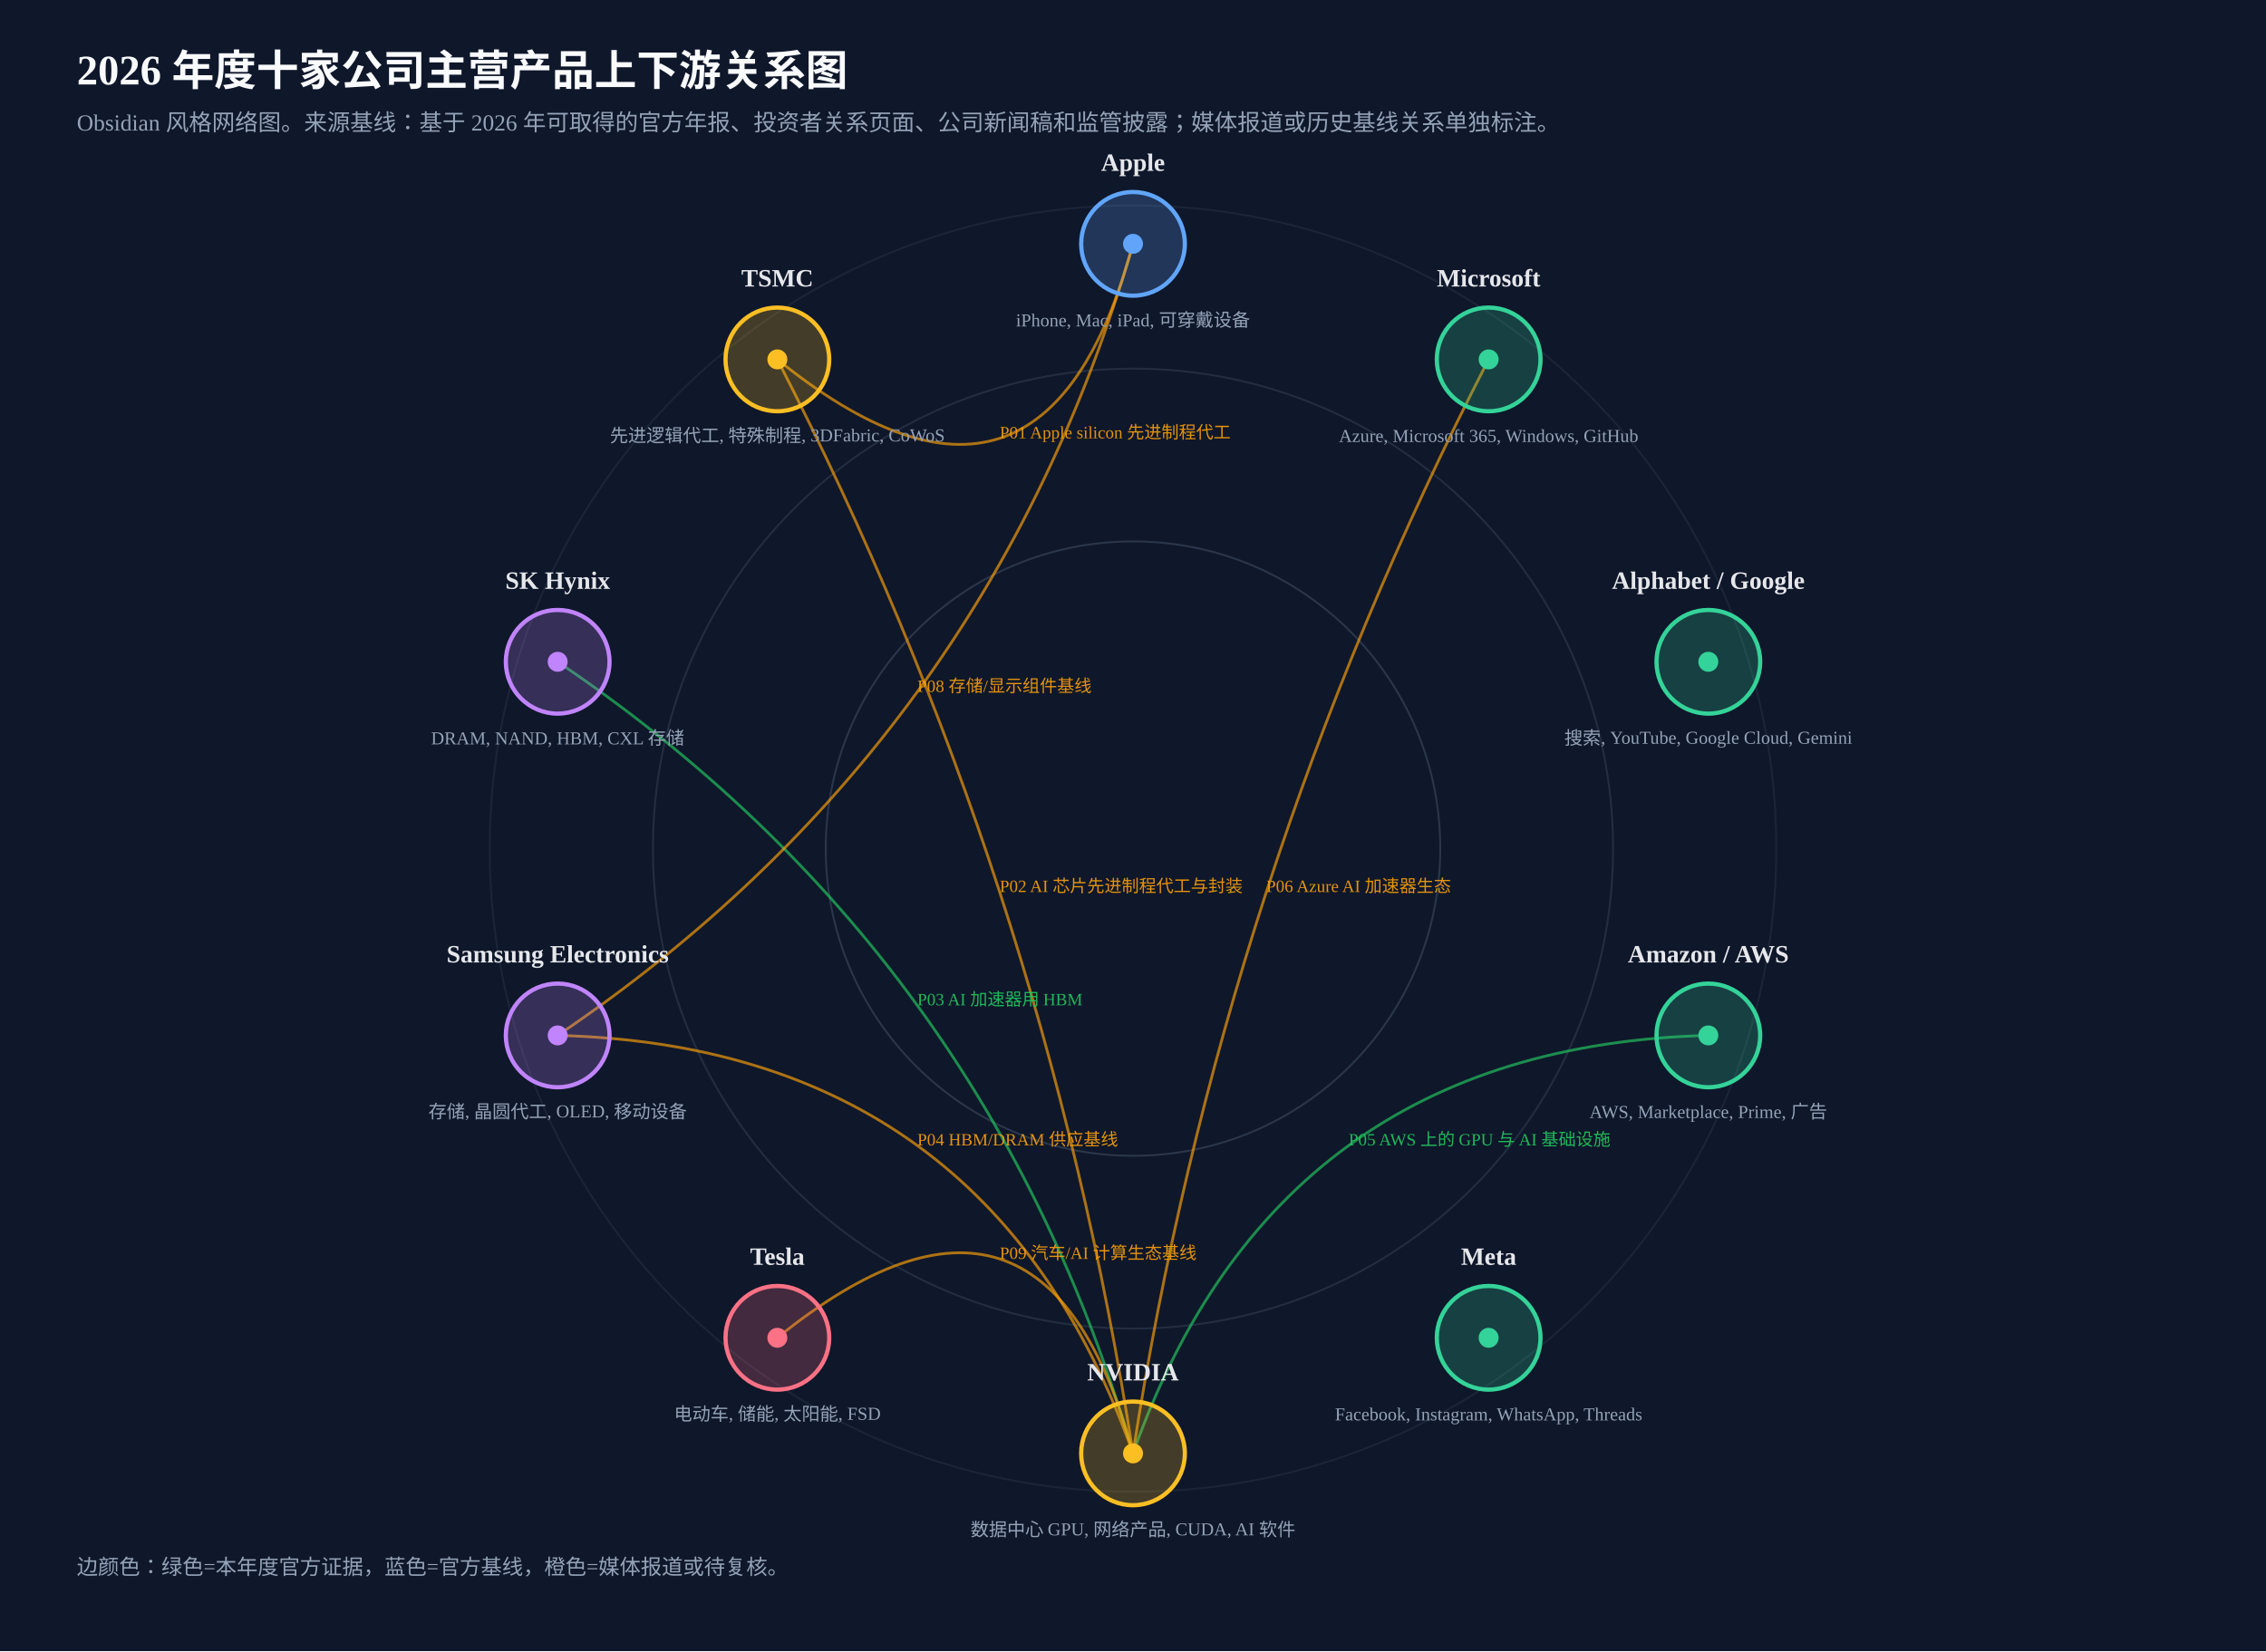
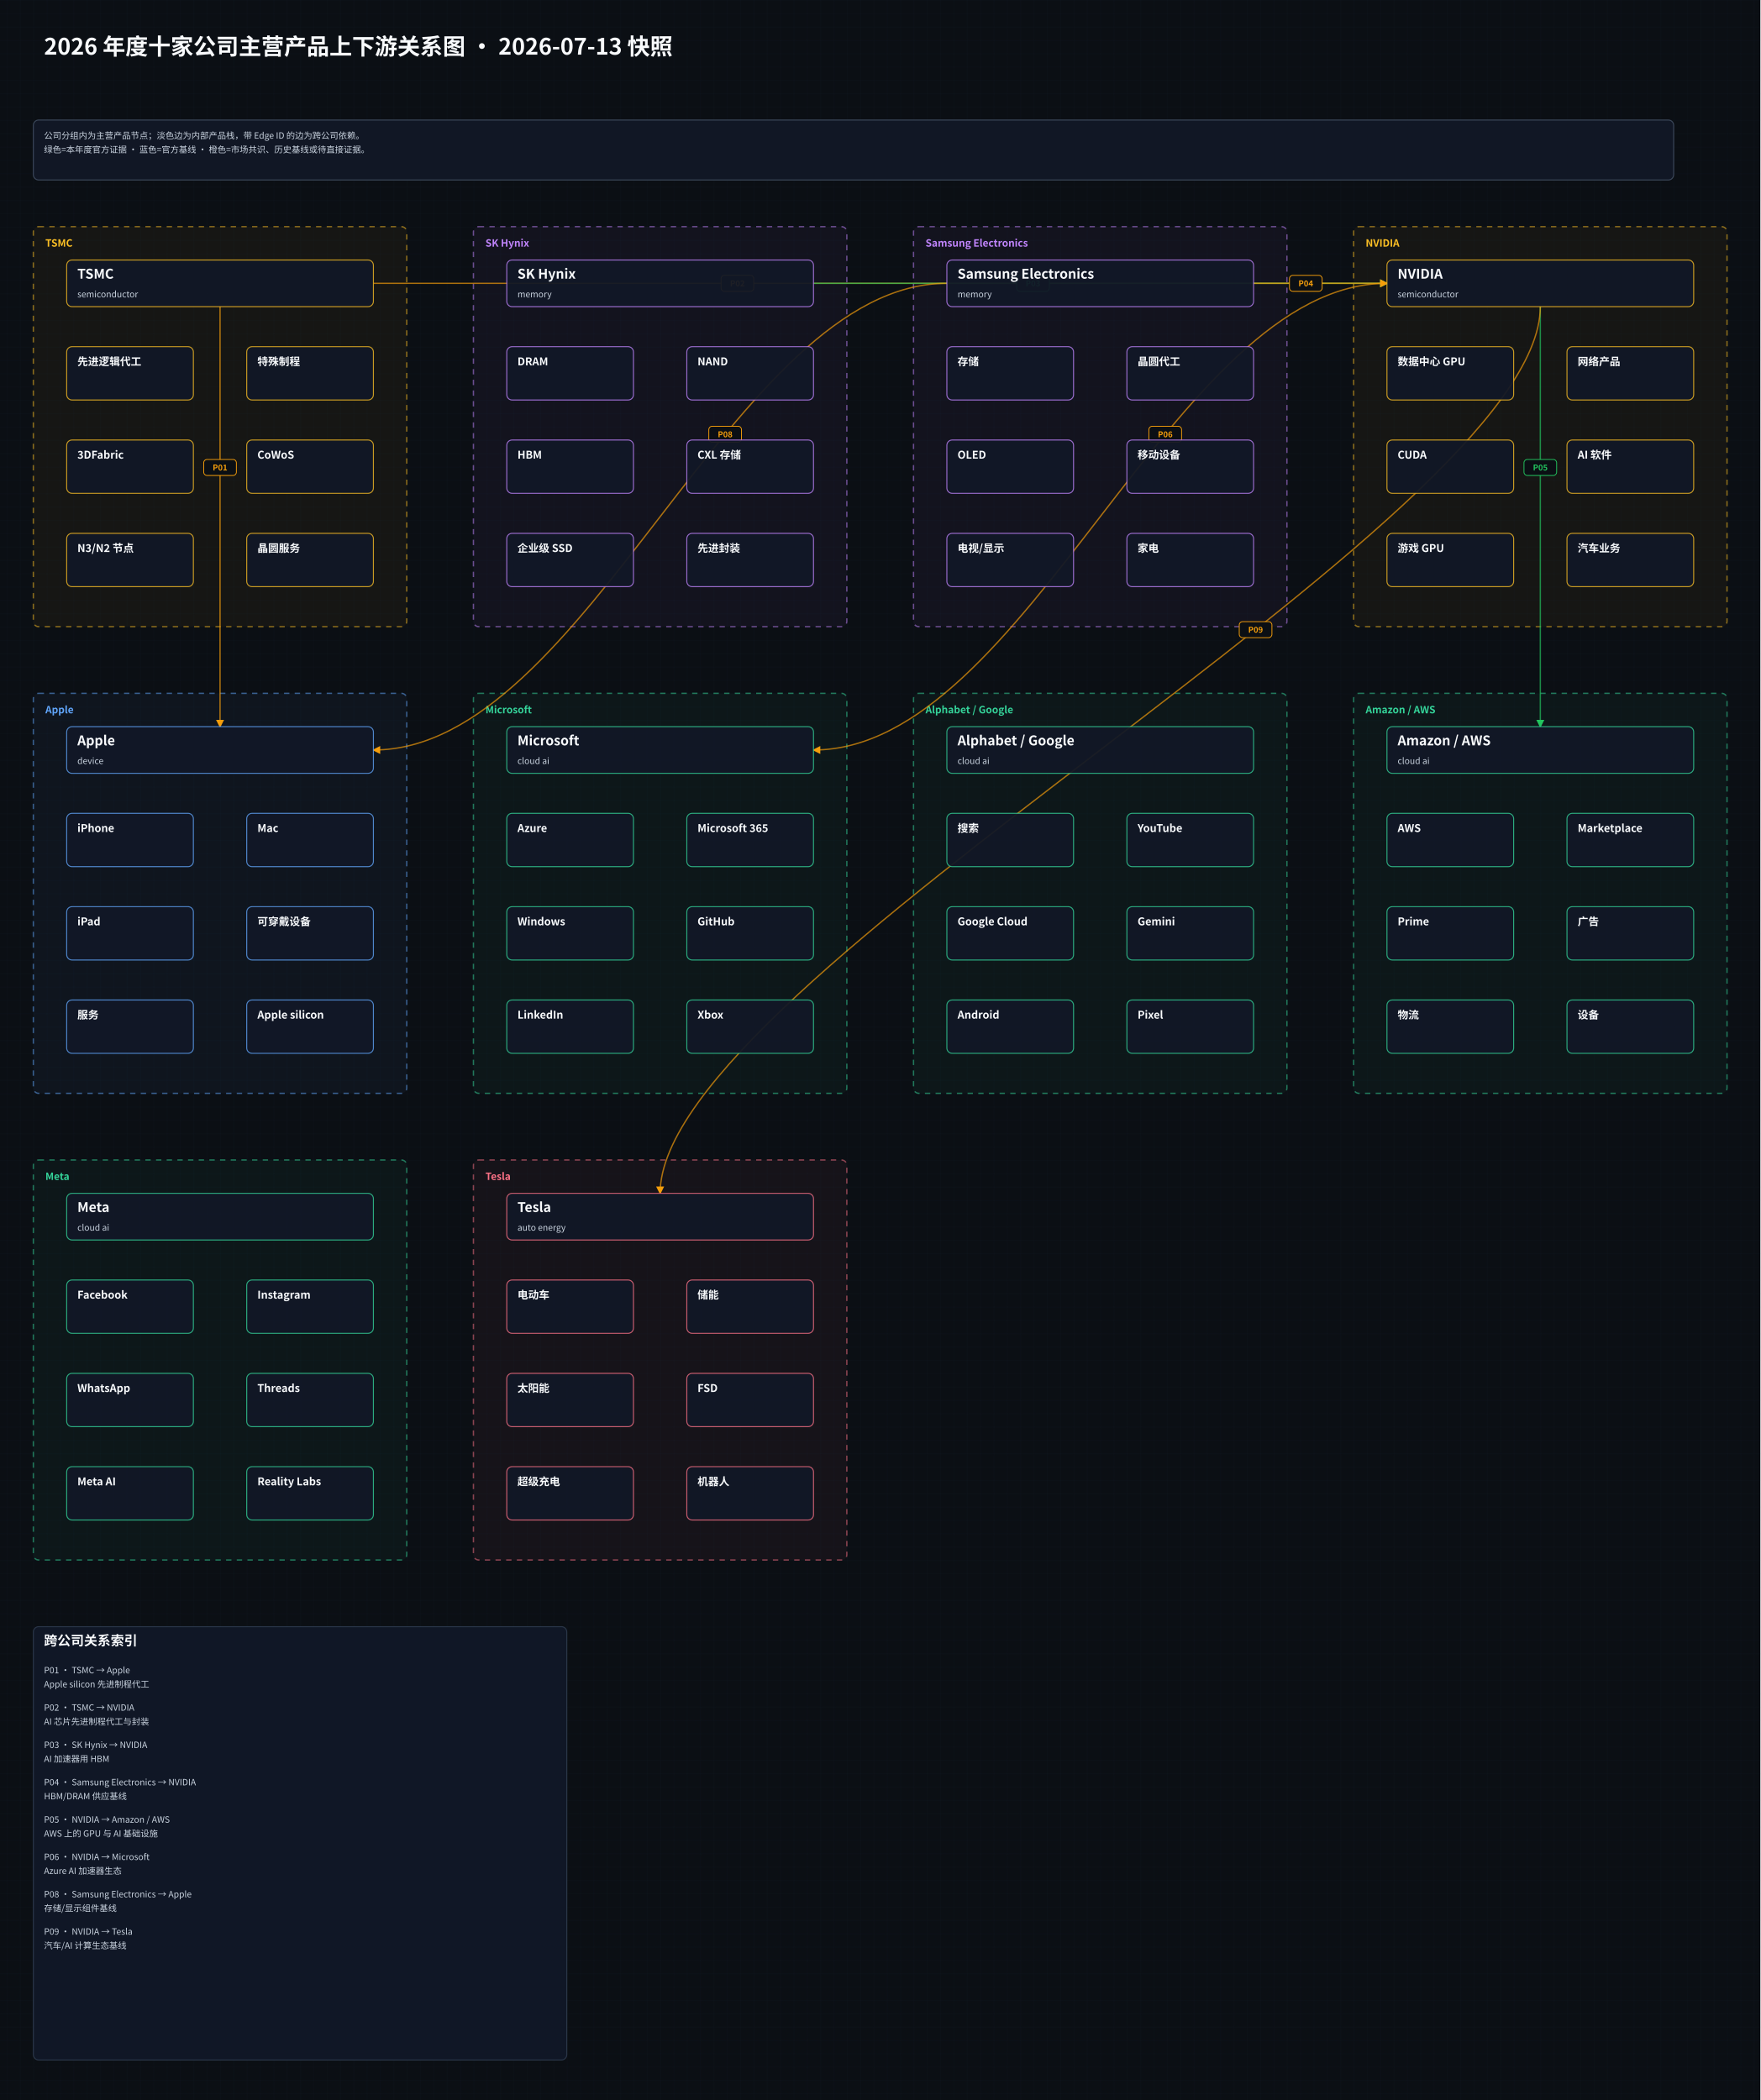
- <svg xmlns="http://www.w3.org/2000/svg" width="1180" height="860" viewBox="0 0 1180 860">
-   <rect width="100%" height="100%" fill="#0f172a" />
-   <circle cx="590" cy="442" r="160" fill="none" stroke="#334155" stroke-width="1" stroke-opacity="0.75" />
-   <circle cx="590" cy="442" r="250" fill="none" stroke="#334155" stroke-width="1" stroke-opacity="0.55" />
-   <circle cx="590" cy="442" r="335" fill="none" stroke="#334155" stroke-width="1" stroke-opacity="0.35" />
-   <text x="40" y="44" font-size="22" font-weight="800" fill="#f8fafc">2026 年度十家公司主营产品上下游关系图</text>
-   <text x="40" y="68" font-size="12" fill="#94a3b8">Obsidian 风格网络图。来源基线：基于 2026 年可取得的官方年报、投资者关系页面、公司新闻稿和监管披露；媒体报道或历史基线关系单独标注。</text>
-   <text x="40" y="820" font-size="11" fill="#94a3b8">边颜色：绿色=本年度官方证据，蓝色=官方基线，橙色=媒体报道或待复核。</text>
-   <path d="M 404.8 187.2 Q 543.7 299.5 590.0 127.0" fill="none" stroke="#f59e0b" stroke-width="1.45" stroke-opacity="0.68" />
-   <text x="520.6" y="228.3" font-size="9" fill="#f59e0b" fill-opacity="0.92">P01 Apple silicon 先进制程代工</text>
-   <path d="M 404.8 187.2 Q 543.7 457.0 590.0 757.0" fill="none" stroke="#f59e0b" stroke-width="1.45" stroke-opacity="0.68" />
-   <text x="520.6" y="464.6" font-size="9" fill="#f59e0b" fill-opacity="0.92">P02 AI 芯片先进制程代工与封装</text>
-   <path d="M 290.4 344.7 Q 515.1 496.4 590.0 757.0" fill="none" stroke="#22c55e" stroke-width="1.45" stroke-opacity="0.68" />
-   <text x="477.7" y="523.6" font-size="9" fill="#22c55e" fill-opacity="0.92">P03 AI 加速器用 HBM</text>
-   <path d="M 290.4 539.3 Q 515.1 545.1 590.0 757.0" fill="none" stroke="#f59e0b" stroke-width="1.45" stroke-opacity="0.68" />
-   <text x="477.7" y="596.6" font-size="9" fill="#f59e0b" fill-opacity="0.92">P04 HBM/DRAM 供应基线</text>
-   <path d="M 590.0 757.0 Q 664.9 545.1 889.6 539.3" fill="none" stroke="#22c55e" stroke-width="1.45" stroke-opacity="0.68" />
-   <text x="702.3" y="596.6" font-size="9" fill="#22c55e" fill-opacity="0.92">P05 AWS 上的 GPU 与 AI 基础设施</text>
-   <path d="M 590.0 757.0 Q 636.3 457.0 775.2 187.2" fill="none" stroke="#f59e0b" stroke-width="1.45" stroke-opacity="0.68" />
-   <text x="659.4" y="464.6" font-size="9" fill="#f59e0b" fill-opacity="0.92">P06 Azure AI 加速器生态</text>
-   <path d="M 290.4 539.3 Q 515.1 387.6 590.0 127.0" fill="none" stroke="#f59e0b" stroke-width="1.45" stroke-opacity="0.68" />
-   <text x="477.7" y="360.4" font-size="9" fill="#f59e0b" fill-opacity="0.92">P08 存储/显示组件基线</text>
-   <path d="M 590.0 757.0 Q 543.7 584.5 404.8 696.8" fill="none" stroke="#f59e0b" stroke-width="1.45" stroke-opacity="0.68" />
-   <text x="520.6" y="655.7" font-size="9" fill="#f59e0b" fill-opacity="0.92">P09 汽车/AI 计算生态基线</text>
-   <circle cx="590.0" cy="127.0" r="27" fill="#60a5fa" fill-opacity="0.22" stroke="#60a5fa" stroke-width="2.2" />
-   <circle cx="590.0" cy="127.0" r="5.2" fill="#60a5fa" />
-   <text x="590.0" y="89.0" text-anchor="middle" font-size="13" font-weight="700" fill="#e5e7eb">Apple</text>
-   <text x="590.0" y="170.0" text-anchor="middle" font-size="9.5" fill="#94a3b8">iPhone, Mac, iPad, 可穿戴设备</text>
-   <circle cx="775.2" cy="187.2" r="27" fill="#34d399" fill-opacity="0.22" stroke="#34d399" stroke-width="2.2" />
-   <circle cx="775.2" cy="187.2" r="5.2" fill="#34d399" />
-   <text x="775.2" y="149.2" text-anchor="middle" font-size="13" font-weight="700" fill="#e5e7eb">Microsoft</text>
-   <text x="775.2" y="230.2" text-anchor="middle" font-size="9.5" fill="#94a3b8">Azure, Microsoft 365, Windows, GitHub</text>
-   <circle cx="889.6" cy="344.7" r="27" fill="#34d399" fill-opacity="0.22" stroke="#34d399" stroke-width="2.2" />
-   <circle cx="889.6" cy="344.7" r="5.2" fill="#34d399" />
-   <text x="889.6" y="306.7" text-anchor="middle" font-size="13" font-weight="700" fill="#e5e7eb">Alphabet / Google</text>
-   <text x="889.6" y="387.7" text-anchor="middle" font-size="9.5" fill="#94a3b8">搜索, YouTube, Google Cloud, Gemini</text>
-   <circle cx="889.6" cy="539.3" r="27" fill="#34d399" fill-opacity="0.22" stroke="#34d399" stroke-width="2.2" />
-   <circle cx="889.6" cy="539.3" r="5.2" fill="#34d399" />
-   <text x="889.6" y="501.3" text-anchor="middle" font-size="13" font-weight="700" fill="#e5e7eb">Amazon / AWS</text>
-   <text x="889.6" y="582.3" text-anchor="middle" font-size="9.5" fill="#94a3b8">AWS, Marketplace, Prime, 广告</text>
-   <circle cx="775.2" cy="696.8" r="27" fill="#34d399" fill-opacity="0.22" stroke="#34d399" stroke-width="2.2" />
-   <circle cx="775.2" cy="696.8" r="5.2" fill="#34d399" />
-   <text x="775.2" y="658.8" text-anchor="middle" font-size="13" font-weight="700" fill="#e5e7eb">Meta</text>
-   <text x="775.2" y="739.8" text-anchor="middle" font-size="9.5" fill="#94a3b8">Facebook, Instagram, WhatsApp, Threads</text>
-   <circle cx="590.0" cy="757.0" r="27" fill="#fbbf24" fill-opacity="0.22" stroke="#fbbf24" stroke-width="2.2" />
-   <circle cx="590.0" cy="757.0" r="5.2" fill="#fbbf24" />
-   <text x="590.0" y="719.0" text-anchor="middle" font-size="13" font-weight="700" fill="#e5e7eb">NVIDIA</text>
-   <text x="590.0" y="800.0" text-anchor="middle" font-size="9.5" fill="#94a3b8">数据中心 GPU, 网络产品, CUDA, AI 软件</text>
-   <circle cx="404.8" cy="696.8" r="27" fill="#fb7185" fill-opacity="0.22" stroke="#fb7185" stroke-width="2.2" />
-   <circle cx="404.8" cy="696.8" r="5.2" fill="#fb7185" />
-   <text x="404.8" y="658.8" text-anchor="middle" font-size="13" font-weight="700" fill="#e5e7eb">Tesla</text>
-   <text x="404.8" y="739.8" text-anchor="middle" font-size="9.5" fill="#94a3b8">电动车, 储能, 太阳能, FSD</text>
-   <circle cx="290.4" cy="539.3" r="27" fill="#c084fc" fill-opacity="0.22" stroke="#c084fc" stroke-width="2.2" />
-   <circle cx="290.4" cy="539.3" r="5.2" fill="#c084fc" />
-   <text x="290.4" y="501.3" text-anchor="middle" font-size="13" font-weight="700" fill="#e5e7eb">Samsung Electronics</text>
-   <text x="290.4" y="582.3" text-anchor="middle" font-size="9.5" fill="#94a3b8">存储, 晶圆代工, OLED, 移动设备</text>
-   <circle cx="290.4" cy="344.7" r="27" fill="#c084fc" fill-opacity="0.22" stroke="#c084fc" stroke-width="2.2" />
-   <circle cx="290.4" cy="344.7" r="5.2" fill="#c084fc" />
-   <text x="290.4" y="306.7" text-anchor="middle" font-size="13" font-weight="700" fill="#e5e7eb">SK Hynix</text>
-   <text x="290.4" y="387.7" text-anchor="middle" font-size="9.5" fill="#94a3b8">DRAM, NAND, HBM, CXL 存储</text>
-   <circle cx="404.8" cy="187.2" r="27" fill="#fbbf24" fill-opacity="0.22" stroke="#fbbf24" stroke-width="2.2" />
-   <circle cx="404.8" cy="187.2" r="5.2" fill="#fbbf24" />
-   <text x="404.8" y="149.2" text-anchor="middle" font-size="13" font-weight="700" fill="#e5e7eb">TSMC</text>
-   <text x="404.8" y="230.2" text-anchor="middle" font-size="9.5" fill="#94a3b8">先进逻辑代工, 特殊制程, 3DFabric, CoWoS</text>
+ <svg xmlns="http://www.w3.org/2000/svg" width="2640" height="3150" viewBox="30 -20 2640 3150">
+   <defs>
+     <pattern id="grid" width="20" height="20" patternUnits="userSpaceOnUse">
+       <path d="M 20 0 L 0 0 0 20" fill="none" stroke="#1e293b" stroke-width="0.6" stroke-opacity="0.38" />
+     </pattern>
+     <marker id="arrow-06bcfa879942a99a" viewBox="0 0 10 10" refX="8.5" refY="5" markerWidth="6" markerHeight="6" orient="auto-start-reverse">
+       <path d="M 0 0 L 10 5 L 0 10 z" fill="#22c55e" />
+     </marker>
+     <marker id="arrow-1719c8c5c3aeab8e" viewBox="0 0 10 10" refX="8.5" refY="5" markerWidth="6" markerHeight="6" orient="auto-start-reverse">
+       <path d="M 0 0 L 10 5 L 0 10 z" fill="#f59e0b" />
+     </marker>
+   </defs>
+   <rect x="30" y="-20" width="2640" height="3150" fill="#0b0f14" />
+   <rect x="30" y="-20" width="2640" height="3150" fill="url(#grid)" />
+   <g font-family="-apple-system, BlinkMacSystemFont, PingFang SC, Noto Sans CJK SC, Segoe UI, sans-serif">
+     <rect x="80" y="320" width="560" height="600" rx="8" fill="#fbbf24" fill-opacity="0.045" stroke="#fbbf24" stroke-opacity="0.52" stroke-width="2" stroke-dasharray="8 8" />
+     <text x="98" y="350" font-size="15" font-weight="700" fill="#fbbf24">TSMC</text>
+     <rect x="740" y="320" width="560" height="600" rx="8" fill="#c084fc" fill-opacity="0.045" stroke="#c084fc" stroke-opacity="0.52" stroke-width="2" stroke-dasharray="8 8" />
+     <text x="758" y="350" font-size="15" font-weight="700" fill="#c084fc">SK Hynix</text>
+     <rect x="1400" y="320" width="560" height="600" rx="8" fill="#c084fc" fill-opacity="0.045" stroke="#c084fc" stroke-opacity="0.52" stroke-width="2" stroke-dasharray="8 8" />
+     <text x="1418" y="350" font-size="15" font-weight="700" fill="#c084fc">Samsung Electronics</text>
+     <rect x="2060" y="320" width="560" height="600" rx="8" fill="#fbbf24" fill-opacity="0.045" stroke="#fbbf24" stroke-opacity="0.52" stroke-width="2" stroke-dasharray="8 8" />
+     <text x="2078" y="350" font-size="15" font-weight="700" fill="#fbbf24">NVIDIA</text>
+     <rect x="80" y="1020" width="560" height="600" rx="8" fill="#60a5fa" fill-opacity="0.045" stroke="#60a5fa" stroke-opacity="0.52" stroke-width="2" stroke-dasharray="8 8" />
+     <text x="98" y="1050" font-size="15" font-weight="700" fill="#60a5fa">Apple</text>
+     <rect x="740" y="1020" width="560" height="600" rx="8" fill="#34d399" fill-opacity="0.045" stroke="#34d399" stroke-opacity="0.52" stroke-width="2" stroke-dasharray="8 8" />
+     <text x="758" y="1050" font-size="15" font-weight="700" fill="#34d399">Microsoft</text>
+     <rect x="1400" y="1020" width="560" height="600" rx="8" fill="#34d399" fill-opacity="0.045" stroke="#34d399" stroke-opacity="0.52" stroke-width="2" stroke-dasharray="8 8" />
+     <text x="1418" y="1050" font-size="15" font-weight="700" fill="#34d399">Alphabet / Google</text>
+     <rect x="2060" y="1020" width="560" height="600" rx="8" fill="#34d399" fill-opacity="0.045" stroke="#34d399" stroke-opacity="0.52" stroke-width="2" stroke-dasharray="8 8" />
+     <text x="2078" y="1050" font-size="15" font-weight="700" fill="#34d399">Amazon / AWS</text>
+     <rect x="80" y="1720" width="560" height="600" rx="8" fill="#34d399" fill-opacity="0.045" stroke="#34d399" stroke-opacity="0.52" stroke-width="2" stroke-dasharray="8 8" />
+     <text x="98" y="1750" font-size="15" font-weight="700" fill="#34d399">Meta</text>
+     <rect x="740" y="1720" width="560" height="600" rx="8" fill="#fb7185" fill-opacity="0.045" stroke="#fb7185" stroke-opacity="0.52" stroke-width="2" stroke-dasharray="8 8" />
+     <text x="758" y="1750" font-size="15" font-weight="700" fill="#fb7185">Tesla</text>
+     <path d="M 360.0 440.0 C 360.0 660.5, 360.0 849.5, 360.0 1070.0" fill="none" stroke="#f59e0b" stroke-width="2" stroke-opacity="0.68" marker-end="url(#arrow-1719c8c5c3aeab8e)" />
+     <rect x="335.5" y="669.2" width="49" height="24" rx="5" fill="#0b0f14" stroke="#f59e0b" stroke-width="1.2" />
+     <text x="360.0" y="685.7" text-anchor="middle" font-size="12" font-weight="750" fill="#f59e0b">P01</text>
+     <path d="M 590.0 405.0 C 910.0 405.0, 1790.0 405.0, 2110.0 405.0" fill="none" stroke="#f59e0b" stroke-width="2" stroke-opacity="0.68" marker-end="url(#arrow-1719c8c5c3aeab8e)" />
+     <rect x="1111.4" y="393.0" width="49" height="24" rx="5" fill="#0b0f14" stroke="#f59e0b" stroke-width="1.2" />
+     <text x="1135.9" y="409.5" text-anchor="middle" font-size="12" font-weight="750" fill="#f59e0b">P02</text>
+     <path d="M 1250.0 405.0 C 1551.0 405.0, 1809.0 405.0, 2110.0 405.0" fill="none" stroke="#22c55e" stroke-width="2" stroke-opacity="0.68" marker-end="url(#arrow-06bcfa879942a99a)" />
+     <rect x="1554.7" y="393.0" width="49" height="24" rx="5" fill="#0b0f14" stroke="#22c55e" stroke-width="1.2" />
+     <text x="1579.2" y="409.5" text-anchor="middle" font-size="12" font-weight="750" fill="#22c55e">P03</text>
+     <path d="M 1910.0 405.0 C 1990.0 405.0, 2030.0 405.0, 2110.0 405.0" fill="none" stroke="#f59e0b" stroke-width="2" stroke-opacity="0.68" marker-end="url(#arrow-1719c8c5c3aeab8e)" />
+     <rect x="1963.8" y="393.0" width="49" height="24" rx="5" fill="#0b0f14" stroke="#f59e0b" stroke-width="1.2" />
+     <text x="1988.3" y="409.5" text-anchor="middle" font-size="12" font-weight="750" fill="#f59e0b">P04</text>
+     <path d="M 2340.0 440.0 C 2340.0 660.5, 2340.0 849.5, 2340.0 1070.0" fill="none" stroke="#22c55e" stroke-width="2" stroke-opacity="0.68" marker-end="url(#arrow-06bcfa879942a99a)" />
+     <rect x="2315.5" y="669.2" width="49" height="24" rx="5" fill="#0b0f14" stroke="#22c55e" stroke-width="1.2" />
+     <text x="2340.0" y="685.7" text-anchor="middle" font-size="12" font-weight="750" fill="#22c55e">P05</text>
+     <path d="M 2110.0 405.0 C 1790.0 405.0, 1570.0 1105.0, 1250.0 1105.0" fill="none" stroke="#f59e0b" stroke-width="2" stroke-opacity="0.68" marker-end="url(#arrow-1719c8c5c3aeab8e)" />
+     <rect x="1753.0" y="619.4" width="49" height="24" rx="5" fill="#0b0f14" stroke="#f59e0b" stroke-width="1.2" />
+     <text x="1777.5" y="635.9" text-anchor="middle" font-size="12" font-weight="750" fill="#f59e0b">P06</text>
+     <path d="M 1450.0 405.0 C 1130.0 405.0, 910.0 1105.0, 590.0 1105.0" fill="none" stroke="#f59e0b" stroke-width="2" stroke-opacity="0.68" marker-end="url(#arrow-1719c8c5c3aeab8e)" />
+     <rect x="1093.0" y="619.4" width="49" height="24" rx="5" fill="#0b0f14" stroke="#f59e0b" stroke-width="1.2" />
+     <text x="1117.5" y="635.9" text-anchor="middle" font-size="12" font-weight="750" fill="#f59e0b">P08</text>
+     <path d="M 2340.0 440.0 C 2340.0 760.0, 1020.0 1450.0, 1020.0 1770.0" fill="none" stroke="#f59e0b" stroke-width="2" stroke-opacity="0.68" marker-end="url(#arrow-1719c8c5c3aeab8e)" />
+     <rect x="1888.5" y="912.5" width="49" height="24" rx="5" fill="#0b0f14" stroke="#f59e0b" stroke-width="1.2" />
+     <text x="1913.0" y="929.0" text-anchor="middle" font-size="12" font-weight="750" fill="#f59e0b">P09</text>
+     <g>
+       <rect x="80" y="20" width="2460" height="90" rx="8" fill="#0b0f14" fill-opacity="0" stroke="#64748b" stroke-opacity="0" stroke-width="1.5" />
+       <text x="96" y="62" font-size="34" font-weight="750" fill="#f8fafc">2026 年度十家公司主营产品上下游关系图 · 2026-07-13 快照</text>
+     </g>
+     <g>
+       <rect x="80" y="160" width="2460" height="90" rx="8" fill="#111827" fill-opacity="0.94" stroke="#475569" stroke-opacity="0.78" stroke-width="1.5" />
+       <text x="96" y="188" font-size="13" font-weight="500" fill="#cbd5e1">公司分组内为主营产品节点；淡色边为内部产品栈，带 Edge ID 的边为跨公司依赖。</text>
+       <text x="96" y="209" font-size="13" font-weight="500" fill="#cbd5e1">绿色=本年度官方证据 · 蓝色=官方基线 · 橙色=市场共识、历史基线或待直接证据。</text>
+     </g>
+     <g>
+       <rect x="130" y="370" width="460" height="70" rx="8" fill="#111827" fill-opacity="0.94" stroke="#fbbf24" stroke-opacity="0.78" stroke-width="1.5" />
+       <text x="146" y="398" font-size="20" font-weight="750" fill="#f8fafc">TSMC</text>
+       <text x="146" y="426" font-size="13" font-weight="500" fill="#cbd5e1">semiconductor</text>
+     </g>
+     <g>
+       <rect x="130" y="500" width="190" height="80" rx="8" fill="#111827" fill-opacity="0.94" stroke="#fbbf24" stroke-opacity="0.78" stroke-width="1.5" />
+       <text x="146" y="528" font-size="16" font-weight="750" fill="#f8fafc">先进逻辑代工</text>
+     </g>
+     <g>
+       <rect x="400" y="500" width="190" height="80" rx="8" fill="#111827" fill-opacity="0.94" stroke="#fbbf24" stroke-opacity="0.78" stroke-width="1.5" />
+       <text x="416" y="528" font-size="16" font-weight="750" fill="#f8fafc">特殊制程</text>
+     </g>
+     <g>
+       <rect x="130" y="640" width="190" height="80" rx="8" fill="#111827" fill-opacity="0.94" stroke="#fbbf24" stroke-opacity="0.78" stroke-width="1.5" />
+       <text x="146" y="668" font-size="16" font-weight="750" fill="#f8fafc">3DFabric</text>
+     </g>
+     <g>
+       <rect x="400" y="640" width="190" height="80" rx="8" fill="#111827" fill-opacity="0.94" stroke="#fbbf24" stroke-opacity="0.78" stroke-width="1.5" />
+       <text x="416" y="668" font-size="16" font-weight="750" fill="#f8fafc">CoWoS</text>
+     </g>
+     <g>
+       <rect x="130" y="780" width="190" height="80" rx="8" fill="#111827" fill-opacity="0.94" stroke="#fbbf24" stroke-opacity="0.78" stroke-width="1.5" />
+       <text x="146" y="808" font-size="16" font-weight="750" fill="#f8fafc">N3/N2 节点</text>
+     </g>
+     <g>
+       <rect x="400" y="780" width="190" height="80" rx="8" fill="#111827" fill-opacity="0.94" stroke="#fbbf24" stroke-opacity="0.78" stroke-width="1.5" />
+       <text x="416" y="808" font-size="16" font-weight="750" fill="#f8fafc">晶圆服务</text>
+     </g>
+     <g>
+       <rect x="790" y="370" width="460" height="70" rx="8" fill="#111827" fill-opacity="0.94" stroke="#c084fc" stroke-opacity="0.78" stroke-width="1.5" />
+       <text x="806" y="398" font-size="20" font-weight="750" fill="#f8fafc">SK Hynix</text>
+       <text x="806" y="426" font-size="13" font-weight="500" fill="#cbd5e1">memory</text>
+     </g>
+     <g>
+       <rect x="790" y="500" width="190" height="80" rx="8" fill="#111827" fill-opacity="0.94" stroke="#c084fc" stroke-opacity="0.78" stroke-width="1.5" />
+       <text x="806" y="528" font-size="16" font-weight="750" fill="#f8fafc">DRAM</text>
+     </g>
+     <g>
+       <rect x="1060" y="500" width="190" height="80" rx="8" fill="#111827" fill-opacity="0.94" stroke="#c084fc" stroke-opacity="0.78" stroke-width="1.5" />
+       <text x="1076" y="528" font-size="16" font-weight="750" fill="#f8fafc">NAND</text>
+     </g>
+     <g>
+       <rect x="790" y="640" width="190" height="80" rx="8" fill="#111827" fill-opacity="0.94" stroke="#c084fc" stroke-opacity="0.78" stroke-width="1.5" />
+       <text x="806" y="668" font-size="16" font-weight="750" fill="#f8fafc">HBM</text>
+     </g>
+     <g>
+       <rect x="1060" y="640" width="190" height="80" rx="8" fill="#111827" fill-opacity="0.94" stroke="#c084fc" stroke-opacity="0.78" stroke-width="1.5" />
+       <text x="1076" y="668" font-size="16" font-weight="750" fill="#f8fafc">CXL 存储</text>
+     </g>
+     <g>
+       <rect x="790" y="780" width="190" height="80" rx="8" fill="#111827" fill-opacity="0.94" stroke="#c084fc" stroke-opacity="0.78" stroke-width="1.5" />
+       <text x="806" y="808" font-size="16" font-weight="750" fill="#f8fafc">企业级 SSD</text>
+     </g>
+     <g>
+       <rect x="1060" y="780" width="190" height="80" rx="8" fill="#111827" fill-opacity="0.94" stroke="#c084fc" stroke-opacity="0.78" stroke-width="1.5" />
+       <text x="1076" y="808" font-size="16" font-weight="750" fill="#f8fafc">先进封装</text>
+     </g>
+     <g>
+       <rect x="1450" y="370" width="460" height="70" rx="8" fill="#111827" fill-opacity="0.94" stroke="#c084fc" stroke-opacity="0.78" stroke-width="1.5" />
+       <text x="1466" y="398" font-size="20" font-weight="750" fill="#f8fafc">Samsung Electronics</text>
+       <text x="1466" y="426" font-size="13" font-weight="500" fill="#cbd5e1">memory</text>
+     </g>
+     <g>
+       <rect x="1450" y="500" width="190" height="80" rx="8" fill="#111827" fill-opacity="0.94" stroke="#c084fc" stroke-opacity="0.78" stroke-width="1.5" />
+       <text x="1466" y="528" font-size="16" font-weight="750" fill="#f8fafc">存储</text>
+     </g>
+     <g>
+       <rect x="1720" y="500" width="190" height="80" rx="8" fill="#111827" fill-opacity="0.94" stroke="#c084fc" stroke-opacity="0.78" stroke-width="1.5" />
+       <text x="1736" y="528" font-size="16" font-weight="750" fill="#f8fafc">晶圆代工</text>
+     </g>
+     <g>
+       <rect x="1450" y="640" width="190" height="80" rx="8" fill="#111827" fill-opacity="0.94" stroke="#c084fc" stroke-opacity="0.78" stroke-width="1.5" />
+       <text x="1466" y="668" font-size="16" font-weight="750" fill="#f8fafc">OLED</text>
+     </g>
+     <g>
+       <rect x="1720" y="640" width="190" height="80" rx="8" fill="#111827" fill-opacity="0.94" stroke="#c084fc" stroke-opacity="0.78" stroke-width="1.5" />
+       <text x="1736" y="668" font-size="16" font-weight="750" fill="#f8fafc">移动设备</text>
+     </g>
+     <g>
+       <rect x="1450" y="780" width="190" height="80" rx="8" fill="#111827" fill-opacity="0.94" stroke="#c084fc" stroke-opacity="0.78" stroke-width="1.5" />
+       <text x="1466" y="808" font-size="16" font-weight="750" fill="#f8fafc">电视/显示</text>
+     </g>
+     <g>
+       <rect x="1720" y="780" width="190" height="80" rx="8" fill="#111827" fill-opacity="0.94" stroke="#c084fc" stroke-opacity="0.78" stroke-width="1.5" />
+       <text x="1736" y="808" font-size="16" font-weight="750" fill="#f8fafc">家电</text>
+     </g>
+     <g>
+       <rect x="2110" y="370" width="460" height="70" rx="8" fill="#111827" fill-opacity="0.94" stroke="#fbbf24" stroke-opacity="0.78" stroke-width="1.5" />
+       <text x="2126" y="398" font-size="20" font-weight="750" fill="#f8fafc">NVIDIA</text>
+       <text x="2126" y="426" font-size="13" font-weight="500" fill="#cbd5e1">semiconductor</text>
+     </g>
+     <g>
+       <rect x="2110" y="500" width="190" height="80" rx="8" fill="#111827" fill-opacity="0.94" stroke="#fbbf24" stroke-opacity="0.78" stroke-width="1.5" />
+       <text x="2126" y="528" font-size="16" font-weight="750" fill="#f8fafc">数据中心 GPU</text>
+     </g>
+     <g>
+       <rect x="2380" y="500" width="190" height="80" rx="8" fill="#111827" fill-opacity="0.94" stroke="#fbbf24" stroke-opacity="0.78" stroke-width="1.5" />
+       <text x="2396" y="528" font-size="16" font-weight="750" fill="#f8fafc">网络产品</text>
+     </g>
+     <g>
+       <rect x="2110" y="640" width="190" height="80" rx="8" fill="#111827" fill-opacity="0.94" stroke="#fbbf24" stroke-opacity="0.78" stroke-width="1.5" />
+       <text x="2126" y="668" font-size="16" font-weight="750" fill="#f8fafc">CUDA</text>
+     </g>
+     <g>
+       <rect x="2380" y="640" width="190" height="80" rx="8" fill="#111827" fill-opacity="0.94" stroke="#fbbf24" stroke-opacity="0.78" stroke-width="1.5" />
+       <text x="2396" y="668" font-size="16" font-weight="750" fill="#f8fafc">AI 软件</text>
+     </g>
+     <g>
+       <rect x="2110" y="780" width="190" height="80" rx="8" fill="#111827" fill-opacity="0.94" stroke="#fbbf24" stroke-opacity="0.78" stroke-width="1.5" />
+       <text x="2126" y="808" font-size="16" font-weight="750" fill="#f8fafc">游戏 GPU</text>
+     </g>
+     <g>
+       <rect x="2380" y="780" width="190" height="80" rx="8" fill="#111827" fill-opacity="0.94" stroke="#fbbf24" stroke-opacity="0.78" stroke-width="1.5" />
+       <text x="2396" y="808" font-size="16" font-weight="750" fill="#f8fafc">汽车业务</text>
+     </g>
+     <g>
+       <rect x="130" y="1070" width="460" height="70" rx="8" fill="#111827" fill-opacity="0.94" stroke="#60a5fa" stroke-opacity="0.78" stroke-width="1.5" />
+       <text x="146" y="1098" font-size="20" font-weight="750" fill="#f8fafc">Apple</text>
+       <text x="146" y="1126" font-size="13" font-weight="500" fill="#cbd5e1">device</text>
+     </g>
+     <g>
+       <rect x="130" y="1200" width="190" height="80" rx="8" fill="#111827" fill-opacity="0.94" stroke="#60a5fa" stroke-opacity="0.78" stroke-width="1.5" />
+       <text x="146" y="1228" font-size="16" font-weight="750" fill="#f8fafc">iPhone</text>
+     </g>
+     <g>
+       <rect x="400" y="1200" width="190" height="80" rx="8" fill="#111827" fill-opacity="0.94" stroke="#60a5fa" stroke-opacity="0.78" stroke-width="1.5" />
+       <text x="416" y="1228" font-size="16" font-weight="750" fill="#f8fafc">Mac</text>
+     </g>
+     <g>
+       <rect x="130" y="1340" width="190" height="80" rx="8" fill="#111827" fill-opacity="0.94" stroke="#60a5fa" stroke-opacity="0.78" stroke-width="1.5" />
+       <text x="146" y="1368" font-size="16" font-weight="750" fill="#f8fafc">iPad</text>
+     </g>
+     <g>
+       <rect x="400" y="1340" width="190" height="80" rx="8" fill="#111827" fill-opacity="0.94" stroke="#60a5fa" stroke-opacity="0.78" stroke-width="1.5" />
+       <text x="416" y="1368" font-size="16" font-weight="750" fill="#f8fafc">可穿戴设备</text>
+     </g>
+     <g>
+       <rect x="130" y="1480" width="190" height="80" rx="8" fill="#111827" fill-opacity="0.94" stroke="#60a5fa" stroke-opacity="0.78" stroke-width="1.5" />
+       <text x="146" y="1508" font-size="16" font-weight="750" fill="#f8fafc">服务</text>
+     </g>
+     <g>
+       <rect x="400" y="1480" width="190" height="80" rx="8" fill="#111827" fill-opacity="0.94" stroke="#60a5fa" stroke-opacity="0.78" stroke-width="1.5" />
+       <text x="416" y="1508" font-size="16" font-weight="750" fill="#f8fafc">Apple silicon</text>
+     </g>
+     <g>
+       <rect x="790" y="1070" width="460" height="70" rx="8" fill="#111827" fill-opacity="0.94" stroke="#34d399" stroke-opacity="0.78" stroke-width="1.5" />
+       <text x="806" y="1098" font-size="20" font-weight="750" fill="#f8fafc">Microsoft</text>
+       <text x="806" y="1126" font-size="13" font-weight="500" fill="#cbd5e1">cloud ai</text>
+     </g>
+     <g>
+       <rect x="790" y="1200" width="190" height="80" rx="8" fill="#111827" fill-opacity="0.94" stroke="#34d399" stroke-opacity="0.78" stroke-width="1.5" />
+       <text x="806" y="1228" font-size="16" font-weight="750" fill="#f8fafc">Azure</text>
+     </g>
+     <g>
+       <rect x="1060" y="1200" width="190" height="80" rx="8" fill="#111827" fill-opacity="0.94" stroke="#34d399" stroke-opacity="0.78" stroke-width="1.5" />
+       <text x="1076" y="1228" font-size="16" font-weight="750" fill="#f8fafc">Microsoft 365</text>
+     </g>
+     <g>
+       <rect x="790" y="1340" width="190" height="80" rx="8" fill="#111827" fill-opacity="0.94" stroke="#34d399" stroke-opacity="0.78" stroke-width="1.5" />
+       <text x="806" y="1368" font-size="16" font-weight="750" fill="#f8fafc">Windows</text>
+     </g>
+     <g>
+       <rect x="1060" y="1340" width="190" height="80" rx="8" fill="#111827" fill-opacity="0.94" stroke="#34d399" stroke-opacity="0.78" stroke-width="1.5" />
+       <text x="1076" y="1368" font-size="16" font-weight="750" fill="#f8fafc">GitHub</text>
+     </g>
+     <g>
+       <rect x="790" y="1480" width="190" height="80" rx="8" fill="#111827" fill-opacity="0.94" stroke="#34d399" stroke-opacity="0.78" stroke-width="1.5" />
+       <text x="806" y="1508" font-size="16" font-weight="750" fill="#f8fafc">LinkedIn</text>
+     </g>
+     <g>
+       <rect x="1060" y="1480" width="190" height="80" rx="8" fill="#111827" fill-opacity="0.94" stroke="#34d399" stroke-opacity="0.78" stroke-width="1.5" />
+       <text x="1076" y="1508" font-size="16" font-weight="750" fill="#f8fafc">Xbox</text>
+     </g>
+     <g>
+       <rect x="1450" y="1070" width="460" height="70" rx="8" fill="#111827" fill-opacity="0.94" stroke="#34d399" stroke-opacity="0.78" stroke-width="1.5" />
+       <text x="1466" y="1098" font-size="20" font-weight="750" fill="#f8fafc">Alphabet / Google</text>
+       <text x="1466" y="1126" font-size="13" font-weight="500" fill="#cbd5e1">cloud ai</text>
+     </g>
+     <g>
+       <rect x="1450" y="1200" width="190" height="80" rx="8" fill="#111827" fill-opacity="0.94" stroke="#34d399" stroke-opacity="0.78" stroke-width="1.5" />
+       <text x="1466" y="1228" font-size="16" font-weight="750" fill="#f8fafc">搜索</text>
+     </g>
+     <g>
+       <rect x="1720" y="1200" width="190" height="80" rx="8" fill="#111827" fill-opacity="0.94" stroke="#34d399" stroke-opacity="0.78" stroke-width="1.5" />
+       <text x="1736" y="1228" font-size="16" font-weight="750" fill="#f8fafc">YouTube</text>
+     </g>
+     <g>
+       <rect x="1450" y="1340" width="190" height="80" rx="8" fill="#111827" fill-opacity="0.94" stroke="#34d399" stroke-opacity="0.78" stroke-width="1.5" />
+       <text x="1466" y="1368" font-size="16" font-weight="750" fill="#f8fafc">Google Cloud</text>
+     </g>
+     <g>
+       <rect x="1720" y="1340" width="190" height="80" rx="8" fill="#111827" fill-opacity="0.94" stroke="#34d399" stroke-opacity="0.78" stroke-width="1.5" />
+       <text x="1736" y="1368" font-size="16" font-weight="750" fill="#f8fafc">Gemini</text>
+     </g>
+     <g>
+       <rect x="1450" y="1480" width="190" height="80" rx="8" fill="#111827" fill-opacity="0.94" stroke="#34d399" stroke-opacity="0.78" stroke-width="1.5" />
+       <text x="1466" y="1508" font-size="16" font-weight="750" fill="#f8fafc">Android</text>
+     </g>
+     <g>
+       <rect x="1720" y="1480" width="190" height="80" rx="8" fill="#111827" fill-opacity="0.94" stroke="#34d399" stroke-opacity="0.78" stroke-width="1.5" />
+       <text x="1736" y="1508" font-size="16" font-weight="750" fill="#f8fafc">Pixel</text>
+     </g>
+     <g>
+       <rect x="2110" y="1070" width="460" height="70" rx="8" fill="#111827" fill-opacity="0.94" stroke="#34d399" stroke-opacity="0.78" stroke-width="1.5" />
+       <text x="2126" y="1098" font-size="20" font-weight="750" fill="#f8fafc">Amazon / AWS</text>
+       <text x="2126" y="1126" font-size="13" font-weight="500" fill="#cbd5e1">cloud ai</text>
+     </g>
+     <g>
+       <rect x="2110" y="1200" width="190" height="80" rx="8" fill="#111827" fill-opacity="0.94" stroke="#34d399" stroke-opacity="0.78" stroke-width="1.5" />
+       <text x="2126" y="1228" font-size="16" font-weight="750" fill="#f8fafc">AWS</text>
+     </g>
+     <g>
+       <rect x="2380" y="1200" width="190" height="80" rx="8" fill="#111827" fill-opacity="0.94" stroke="#34d399" stroke-opacity="0.78" stroke-width="1.5" />
+       <text x="2396" y="1228" font-size="16" font-weight="750" fill="#f8fafc">Marketplace</text>
+     </g>
+     <g>
+       <rect x="2110" y="1340" width="190" height="80" rx="8" fill="#111827" fill-opacity="0.94" stroke="#34d399" stroke-opacity="0.78" stroke-width="1.5" />
+       <text x="2126" y="1368" font-size="16" font-weight="750" fill="#f8fafc">Prime</text>
+     </g>
+     <g>
+       <rect x="2380" y="1340" width="190" height="80" rx="8" fill="#111827" fill-opacity="0.94" stroke="#34d399" stroke-opacity="0.78" stroke-width="1.5" />
+       <text x="2396" y="1368" font-size="16" font-weight="750" fill="#f8fafc">广告</text>
+     </g>
+     <g>
+       <rect x="2110" y="1480" width="190" height="80" rx="8" fill="#111827" fill-opacity="0.94" stroke="#34d399" stroke-opacity="0.78" stroke-width="1.5" />
+       <text x="2126" y="1508" font-size="16" font-weight="750" fill="#f8fafc">物流</text>
+     </g>
+     <g>
+       <rect x="2380" y="1480" width="190" height="80" rx="8" fill="#111827" fill-opacity="0.94" stroke="#34d399" stroke-opacity="0.78" stroke-width="1.5" />
+       <text x="2396" y="1508" font-size="16" font-weight="750" fill="#f8fafc">设备</text>
+     </g>
+     <g>
+       <rect x="130" y="1770" width="460" height="70" rx="8" fill="#111827" fill-opacity="0.94" stroke="#34d399" stroke-opacity="0.78" stroke-width="1.5" />
+       <text x="146" y="1798" font-size="20" font-weight="750" fill="#f8fafc">Meta</text>
+       <text x="146" y="1826" font-size="13" font-weight="500" fill="#cbd5e1">cloud ai</text>
+     </g>
+     <g>
+       <rect x="130" y="1900" width="190" height="80" rx="8" fill="#111827" fill-opacity="0.94" stroke="#34d399" stroke-opacity="0.78" stroke-width="1.5" />
+       <text x="146" y="1928" font-size="16" font-weight="750" fill="#f8fafc">Facebook</text>
+     </g>
+     <g>
+       <rect x="400" y="1900" width="190" height="80" rx="8" fill="#111827" fill-opacity="0.94" stroke="#34d399" stroke-opacity="0.78" stroke-width="1.5" />
+       <text x="416" y="1928" font-size="16" font-weight="750" fill="#f8fafc">Instagram</text>
+     </g>
+     <g>
+       <rect x="130" y="2040" width="190" height="80" rx="8" fill="#111827" fill-opacity="0.94" stroke="#34d399" stroke-opacity="0.78" stroke-width="1.5" />
+       <text x="146" y="2068" font-size="16" font-weight="750" fill="#f8fafc">WhatsApp</text>
+     </g>
+     <g>
+       <rect x="400" y="2040" width="190" height="80" rx="8" fill="#111827" fill-opacity="0.94" stroke="#34d399" stroke-opacity="0.78" stroke-width="1.5" />
+       <text x="416" y="2068" font-size="16" font-weight="750" fill="#f8fafc">Threads</text>
+     </g>
+     <g>
+       <rect x="130" y="2180" width="190" height="80" rx="8" fill="#111827" fill-opacity="0.94" stroke="#34d399" stroke-opacity="0.78" stroke-width="1.5" />
+       <text x="146" y="2208" font-size="16" font-weight="750" fill="#f8fafc">Meta AI</text>
+     </g>
+     <g>
+       <rect x="400" y="2180" width="190" height="80" rx="8" fill="#111827" fill-opacity="0.94" stroke="#34d399" stroke-opacity="0.78" stroke-width="1.5" />
+       <text x="416" y="2208" font-size="16" font-weight="750" fill="#f8fafc">Reality Labs</text>
+     </g>
+     <g>
+       <rect x="790" y="1770" width="460" height="70" rx="8" fill="#111827" fill-opacity="0.94" stroke="#fb7185" stroke-opacity="0.78" stroke-width="1.5" />
+       <text x="806" y="1798" font-size="20" font-weight="750" fill="#f8fafc">Tesla</text>
+       <text x="806" y="1826" font-size="13" font-weight="500" fill="#cbd5e1">auto energy</text>
+     </g>
+     <g>
+       <rect x="790" y="1900" width="190" height="80" rx="8" fill="#111827" fill-opacity="0.94" stroke="#fb7185" stroke-opacity="0.78" stroke-width="1.5" />
+       <text x="806" y="1928" font-size="16" font-weight="750" fill="#f8fafc">电动车</text>
+     </g>
+     <g>
+       <rect x="1060" y="1900" width="190" height="80" rx="8" fill="#111827" fill-opacity="0.94" stroke="#fb7185" stroke-opacity="0.78" stroke-width="1.5" />
+       <text x="1076" y="1928" font-size="16" font-weight="750" fill="#f8fafc">储能</text>
+     </g>
+     <g>
+       <rect x="790" y="2040" width="190" height="80" rx="8" fill="#111827" fill-opacity="0.94" stroke="#fb7185" stroke-opacity="0.78" stroke-width="1.5" />
+       <text x="806" y="2068" font-size="16" font-weight="750" fill="#f8fafc">太阳能</text>
+     </g>
+     <g>
+       <rect x="1060" y="2040" width="190" height="80" rx="8" fill="#111827" fill-opacity="0.94" stroke="#fb7185" stroke-opacity="0.78" stroke-width="1.5" />
+       <text x="1076" y="2068" font-size="16" font-weight="750" fill="#f8fafc">FSD</text>
+     </g>
+     <g>
+       <rect x="790" y="2180" width="190" height="80" rx="8" fill="#111827" fill-opacity="0.94" stroke="#fb7185" stroke-opacity="0.78" stroke-width="1.5" />
+       <text x="806" y="2208" font-size="16" font-weight="750" fill="#f8fafc">超级充电</text>
+     </g>
+     <g>
+       <rect x="1060" y="2180" width="190" height="80" rx="8" fill="#111827" fill-opacity="0.94" stroke="#fb7185" stroke-opacity="0.78" stroke-width="1.5" />
+       <text x="1076" y="2208" font-size="16" font-weight="750" fill="#f8fafc">机器人</text>
+     </g>
+     <g>
+       <rect x="80" y="2420" width="800" height="650" rx="8" fill="#111827" fill-opacity="0.97" stroke="#334155" stroke-opacity="0.78" stroke-width="1.5" />
+       <text x="96" y="2448" font-size="20" font-weight="750" fill="#f8fafc">跨公司关系索引</text>
+       <text x="96" y="2490" font-size="13" font-weight="500" fill="#cbd5e1">P01 · TSMC → Apple</text>
+       <text x="96" y="2511" font-size="13" font-weight="500" fill="#cbd5e1">Apple silicon 先进制程代工</text>
+       <text x="96" y="2546" font-size="13" font-weight="500" fill="#cbd5e1">P02 · TSMC → NVIDIA</text>
+       <text x="96" y="2567" font-size="13" font-weight="500" fill="#cbd5e1">AI 芯片先进制程代工与封装</text>
+       <text x="96" y="2602" font-size="13" font-weight="500" fill="#cbd5e1">P03 · SK Hynix → NVIDIA</text>
+       <text x="96" y="2623" font-size="13" font-weight="500" fill="#cbd5e1">AI 加速器用 HBM</text>
+       <text x="96" y="2658" font-size="13" font-weight="500" fill="#cbd5e1">P04 · Samsung Electronics → NVIDIA</text>
+       <text x="96" y="2679" font-size="13" font-weight="500" fill="#cbd5e1">HBM/DRAM 供应基线</text>
+       <text x="96" y="2714" font-size="13" font-weight="500" fill="#cbd5e1">P05 · NVIDIA → Amazon / AWS</text>
+       <text x="96" y="2735" font-size="13" font-weight="500" fill="#cbd5e1">AWS 上的 GPU 与 AI 基础设施</text>
+       <text x="96" y="2770" font-size="13" font-weight="500" fill="#cbd5e1">P06 · NVIDIA → Microsoft</text>
+       <text x="96" y="2791" font-size="13" font-weight="500" fill="#cbd5e1">Azure AI 加速器生态</text>
+       <text x="96" y="2826" font-size="13" font-weight="500" fill="#cbd5e1">P08 · Samsung Electronics → Apple</text>
+       <text x="96" y="2847" font-size="13" font-weight="500" fill="#cbd5e1">存储/显示组件基线</text>
+       <text x="96" y="2882" font-size="13" font-weight="500" fill="#cbd5e1">P09 · NVIDIA → Tesla</text>
+       <text x="96" y="2903" font-size="13" font-weight="500" fill="#cbd5e1">汽车/AI 计算生态基线</text>
+     </g>
+   </g>
</svg>
